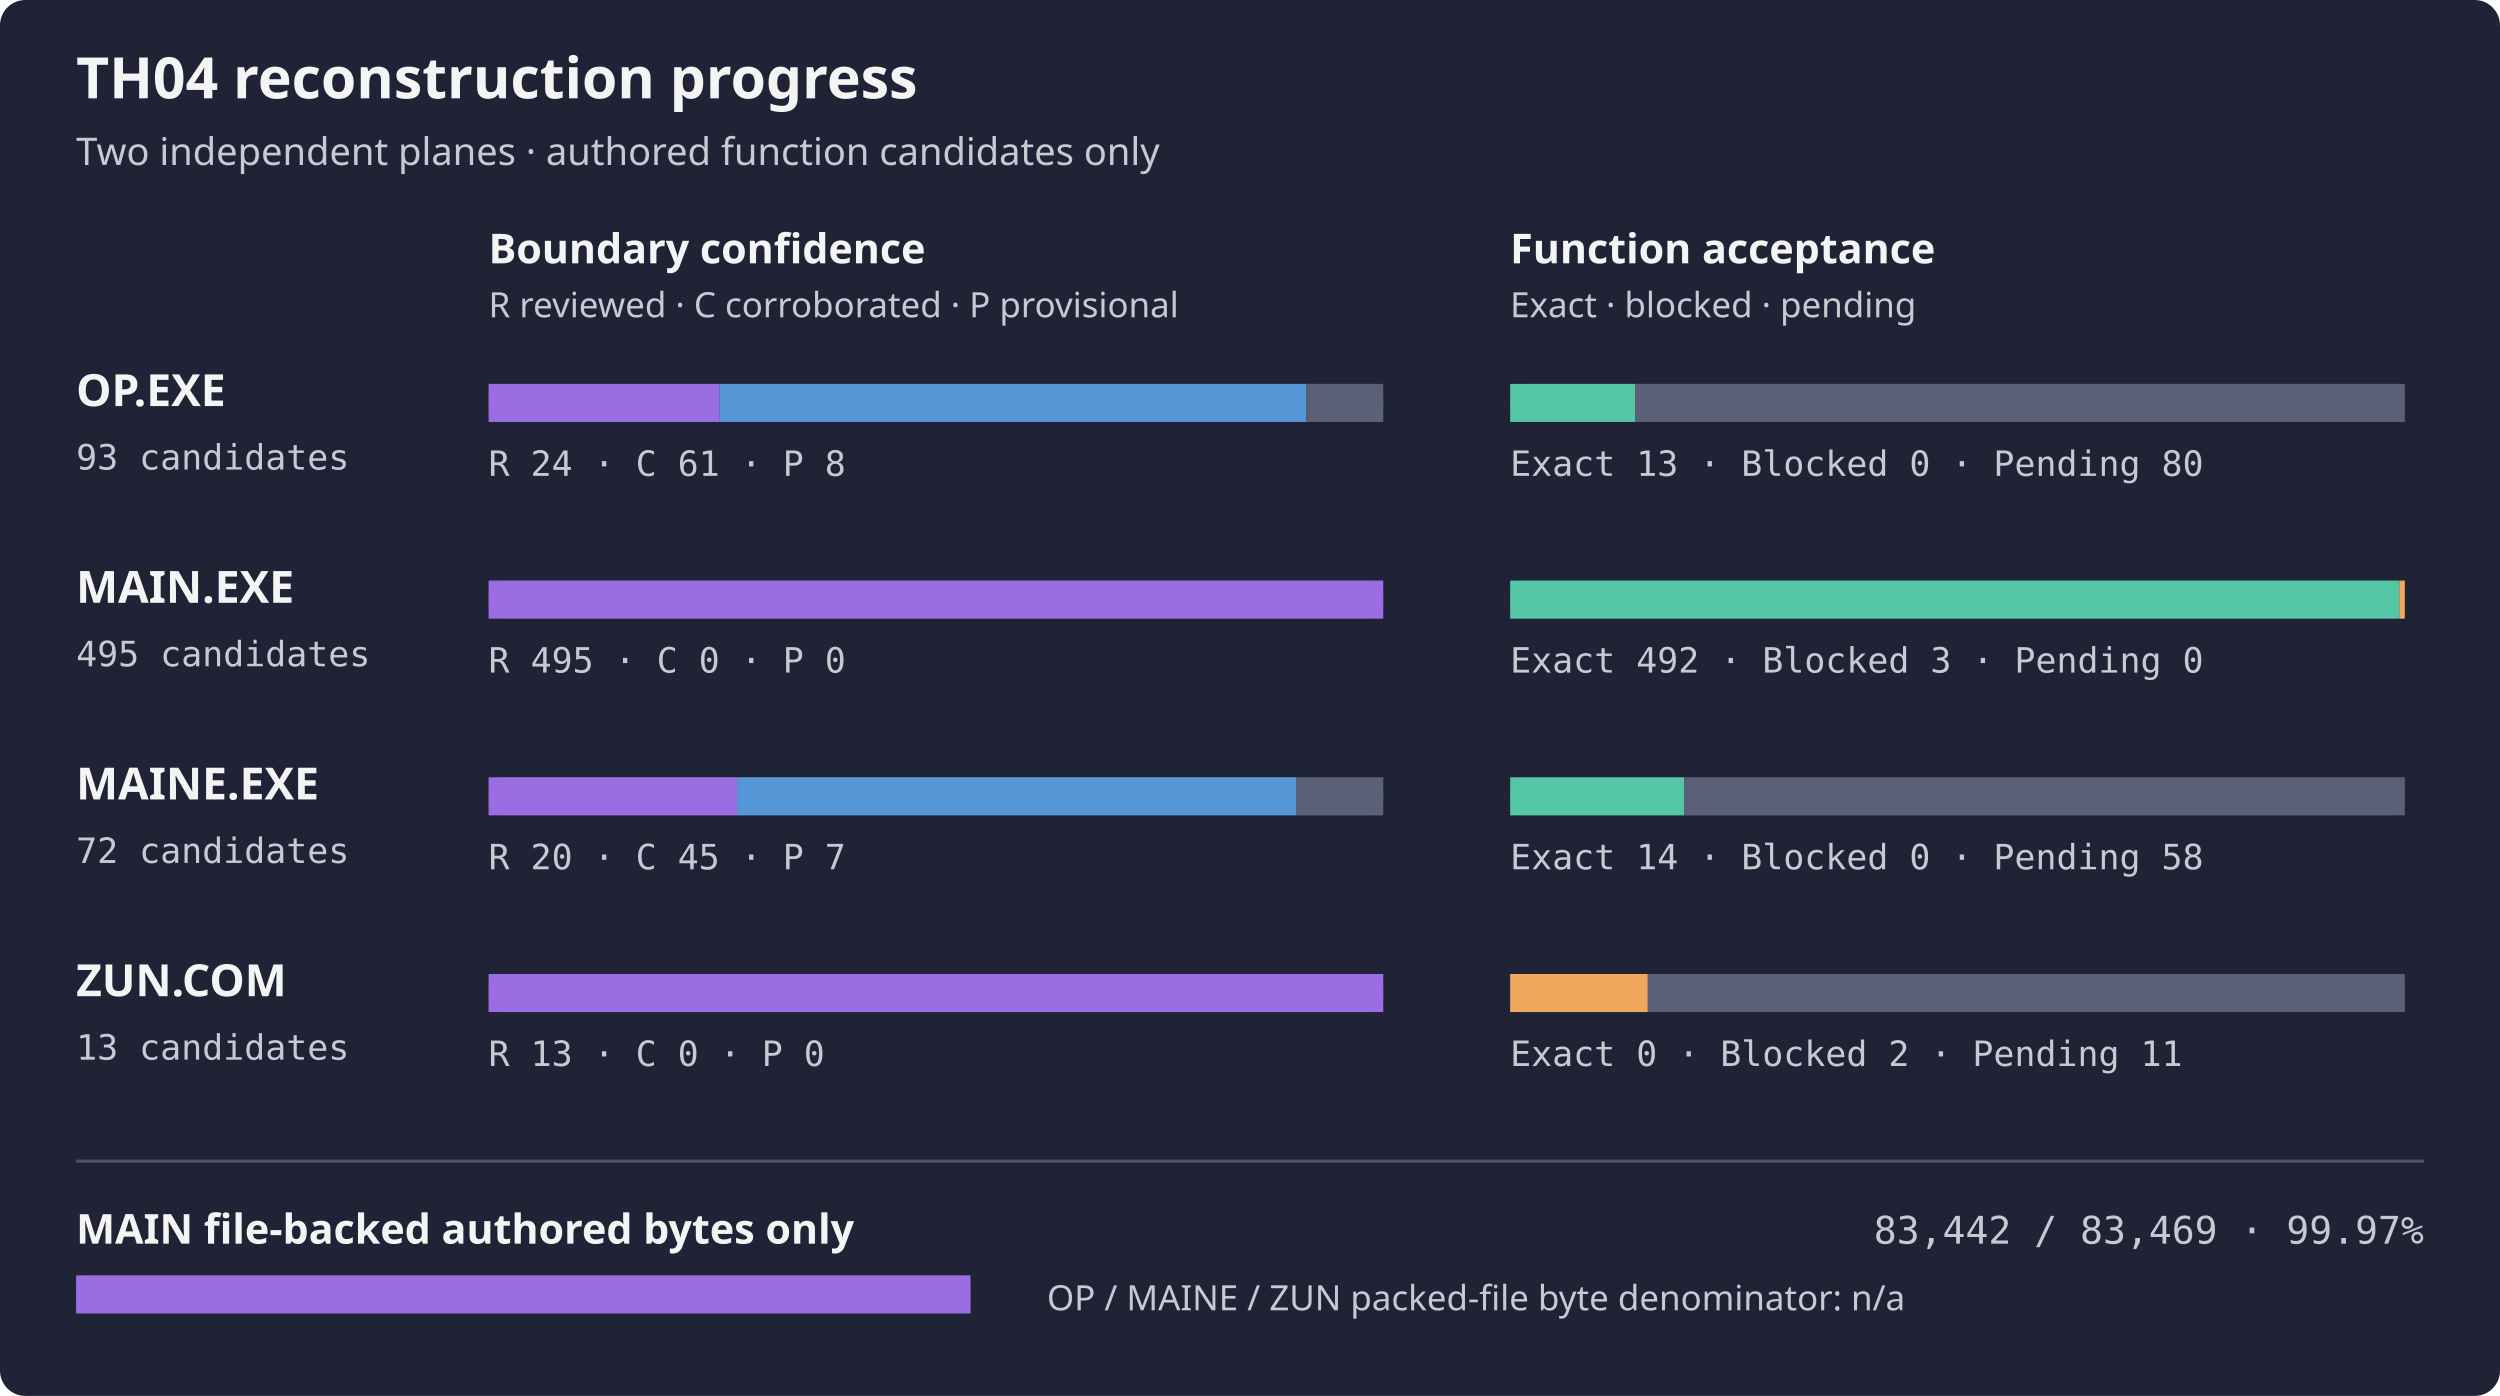
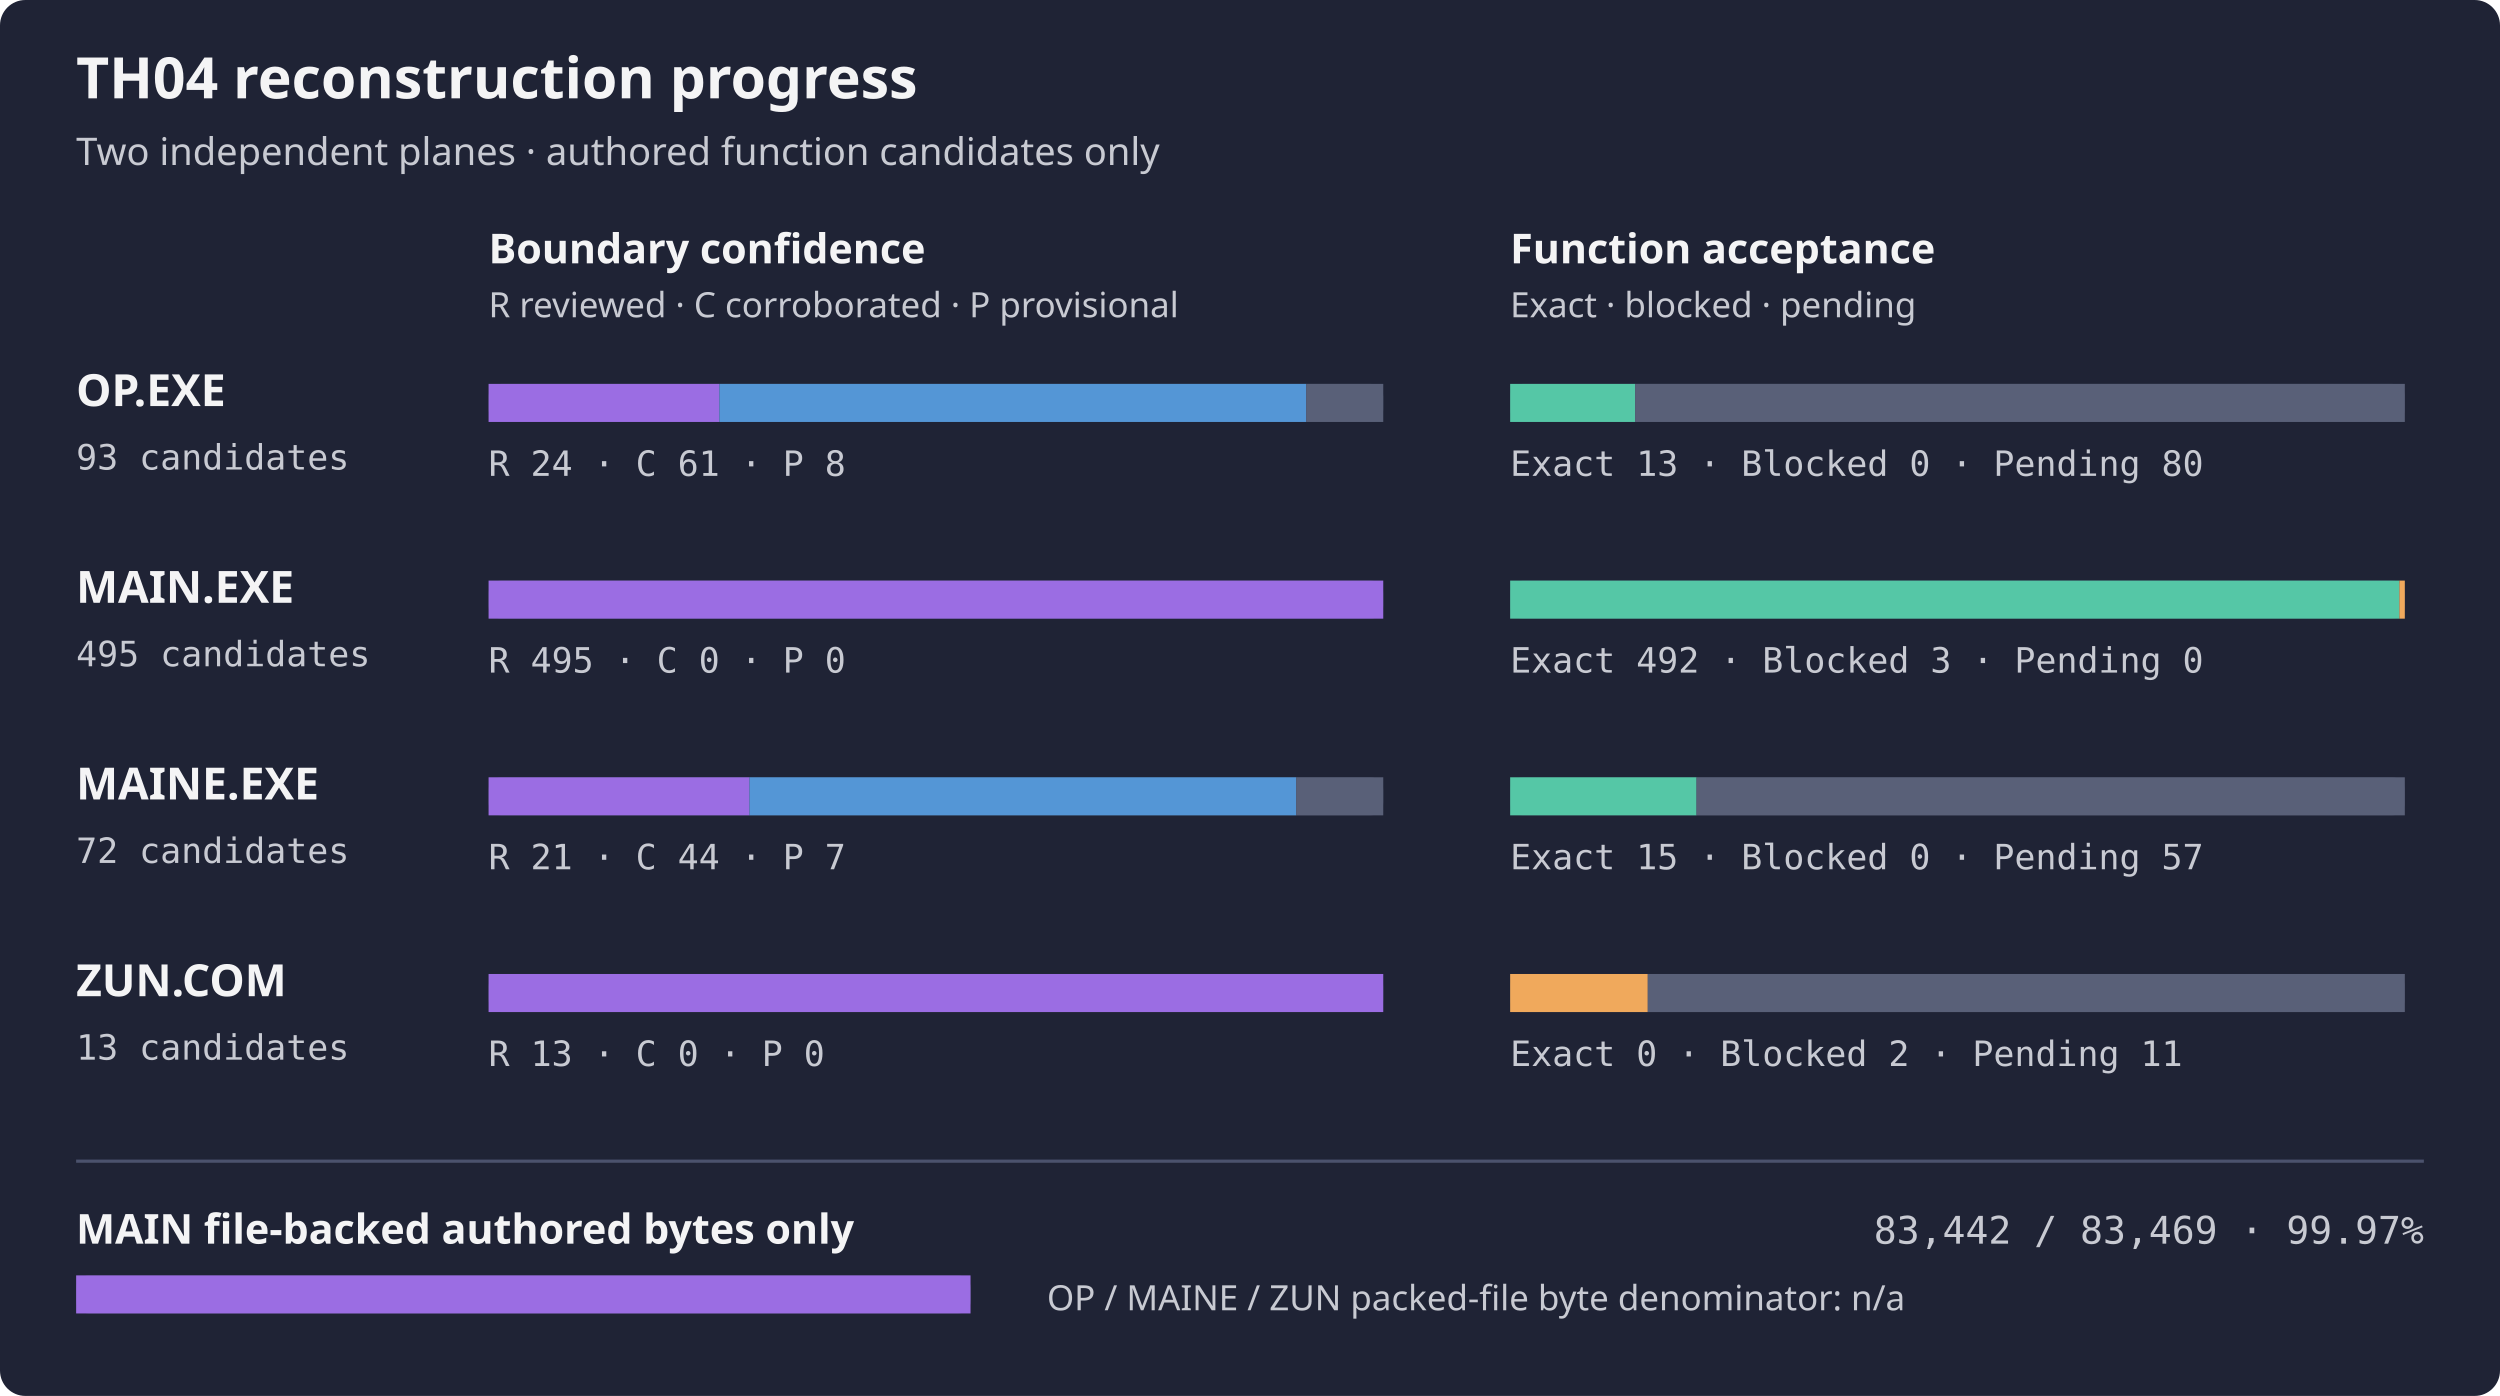
<svg xmlns="http://www.w3.org/2000/svg" width="788" height="440" role="img" aria-label="TH04 per-artifact reconstruction progress">
  <rect width="788" height="440" rx="8" fill="#1f2335" />
  <text x="24" y="31" fill="#f4f4f5" font-family="sans-serif" font-size="18" font-weight="600">TH04 reconstruction progress</text>
  <text x="24" y="52" fill="#c8cad2" font-family="sans-serif" font-size="12">Two independent planes · authored function candidates only</text>
  <text x="154" y="83" fill="#f4f4f5" font-family="sans-serif" font-size="13" font-weight="600">Boundary confidence</text>
  <text x="476" y="83" fill="#f4f4f5" font-family="sans-serif" font-size="13" font-weight="600">Function acceptance</text>
  <text x="154" y="100" fill="#c8cad2" font-family="sans-serif" font-size="11">R reviewed · C corroborated · P provisional</text>
  <text x="476" y="100" fill="#c8cad2" font-family="sans-serif" font-size="11">Exact · blocked · pending</text>
  <text x="24" y="128" fill="#f4f4f5" font-family="sans-serif" font-size="14" font-weight="600">OP.EXE</text>
  <text x="24" y="148" fill="#c8cad2" font-family="monospace" font-size="11">93 candidates</text>
  <rect x="154" y="121" width="282" height="12" rx="4" fill="#353b52" />
  <rect x="154.00" y="121" width="72.77" height="12" fill="#9b6de3" />
  <rect x="226.77" y="121" width="184.97" height="12" fill="#5496d6" />
  <rect x="411.74" y="121" width="24.26" height="12" fill="#596078" />
  <rect x="476" y="121" width="282" height="12" rx="4" fill="#353b52" />
  <rect x="476.00" y="121" width="39.42" height="12" fill="#55c7a6" />
  <rect x="515.42" y="121" width="242.58" height="12" fill="#596078" />
  <text x="154" y="150" fill="#c8cad2" font-family="monospace" font-size="11">R 24 · C 61 · P 8</text>
  <text x="476" y="150" fill="#c8cad2" font-family="monospace" font-size="11">Exact 13 · Blocked 0 · Pending 80</text>
  <text x="24" y="190" fill="#f4f4f5" font-family="sans-serif" font-size="14" font-weight="600">MAIN.EXE</text>
  <text x="24" y="210" fill="#c8cad2" font-family="monospace" font-size="11">495 candidates</text>
  <rect x="154" y="183" width="282" height="12" rx="4" fill="#353b52" />
  <rect x="154.00" y="183" width="282.00" height="12" fill="#9b6de3" />
  <rect x="476" y="183" width="282" height="12" rx="4" fill="#353b52" />
  <rect x="476.00" y="183" width="280.29" height="12" fill="#55c7a6" />
  <rect x="756.29" y="183" width="1.71" height="12" fill="#f0a95c" />
  <text x="154" y="212" fill="#c8cad2" font-family="monospace" font-size="11">R 495 · C 0 · P 0</text>
  <text x="476" y="212" fill="#c8cad2" font-family="monospace" font-size="11">Exact 492 · Blocked 3 · Pending 0</text>
  <text x="24" y="252" fill="#f4f4f5" font-family="sans-serif" font-size="14" font-weight="600">MAINE.EXE</text>
  <text x="24" y="272" fill="#c8cad2" font-family="monospace" font-size="11">72 candidates</text>
  <rect x="154" y="245" width="282" height="12" rx="4" fill="#353b52" />
-   <rect x="154.00" y="245" width="78.33" height="12" fill="#9b6de3" />
-   <rect x="232.33" y="245" width="176.25" height="12" fill="#5496d6" />
+   <rect x="154.00" y="245" width="82.25" height="12" fill="#9b6de3" />
+   <rect x="236.25" y="245" width="172.33" height="12" fill="#5496d6" />
  <rect x="408.58" y="245" width="27.42" height="12" fill="#596078" />
  <rect x="476" y="245" width="282" height="12" rx="4" fill="#353b52" />
-   <rect x="476.00" y="245" width="54.83" height="12" fill="#55c7a6" />
-   <rect x="530.83" y="245" width="227.17" height="12" fill="#596078" />
-   <text x="154" y="274" fill="#c8cad2" font-family="monospace" font-size="11">R 20 · C 45 · P 7</text>
-   <text x="476" y="274" fill="#c8cad2" font-family="monospace" font-size="11">Exact 14 · Blocked 0 · Pending 58</text>
+   <rect x="476.00" y="245" width="58.75" height="12" fill="#55c7a6" />
+   <rect x="534.75" y="245" width="223.25" height="12" fill="#596078" />
+   <text x="154" y="274" fill="#c8cad2" font-family="monospace" font-size="11">R 21 · C 44 · P 7</text>
+   <text x="476" y="274" fill="#c8cad2" font-family="monospace" font-size="11">Exact 15 · Blocked 0 · Pending 57</text>
  <text x="24" y="314" fill="#f4f4f5" font-family="sans-serif" font-size="14" font-weight="600">ZUN.COM</text>
  <text x="24" y="334" fill="#c8cad2" font-family="monospace" font-size="11">13 candidates</text>
  <rect x="154" y="307" width="282" height="12" rx="4" fill="#353b52" />
  <rect x="154.00" y="307" width="282.00" height="12" fill="#9b6de3" />
  <rect x="476" y="307" width="282" height="12" rx="4" fill="#353b52" />
  <rect x="476.00" y="307" width="43.38" height="12" fill="#f0a95c" />
  <rect x="519.38" y="307" width="238.62" height="12" fill="#596078" />
  <text x="154" y="336" fill="#c8cad2" font-family="monospace" font-size="11">R 13 · C 0 · P 0</text>
  <text x="476" y="336" fill="#c8cad2" font-family="monospace" font-size="11">Exact 0 · Blocked 2 · Pending 11</text>
  <path d="M24 366 H764" stroke="#4b526d" />
  <text x="24" y="392" fill="#f4f4f5" font-family="sans-serif" font-size="13" font-weight="600">MAIN file-backed authored bytes only</text>
  <text x="764" y="392" fill="#c8cad2" text-anchor="end" font-family="monospace" font-size="12">83,442 / 83,469 · 99.97%</text>
  <rect x="24" y="402" width="282" height="12" rx="4" fill="#353b52" />
  <rect x="24" y="402" width="281.91" height="12" fill="#9b6de3" />
  <text x="330" y="413" fill="#c8cad2" font-family="sans-serif" font-size="11">OP / MAINE / ZUN packed-file byte denominator: n/a</text>
</svg>
